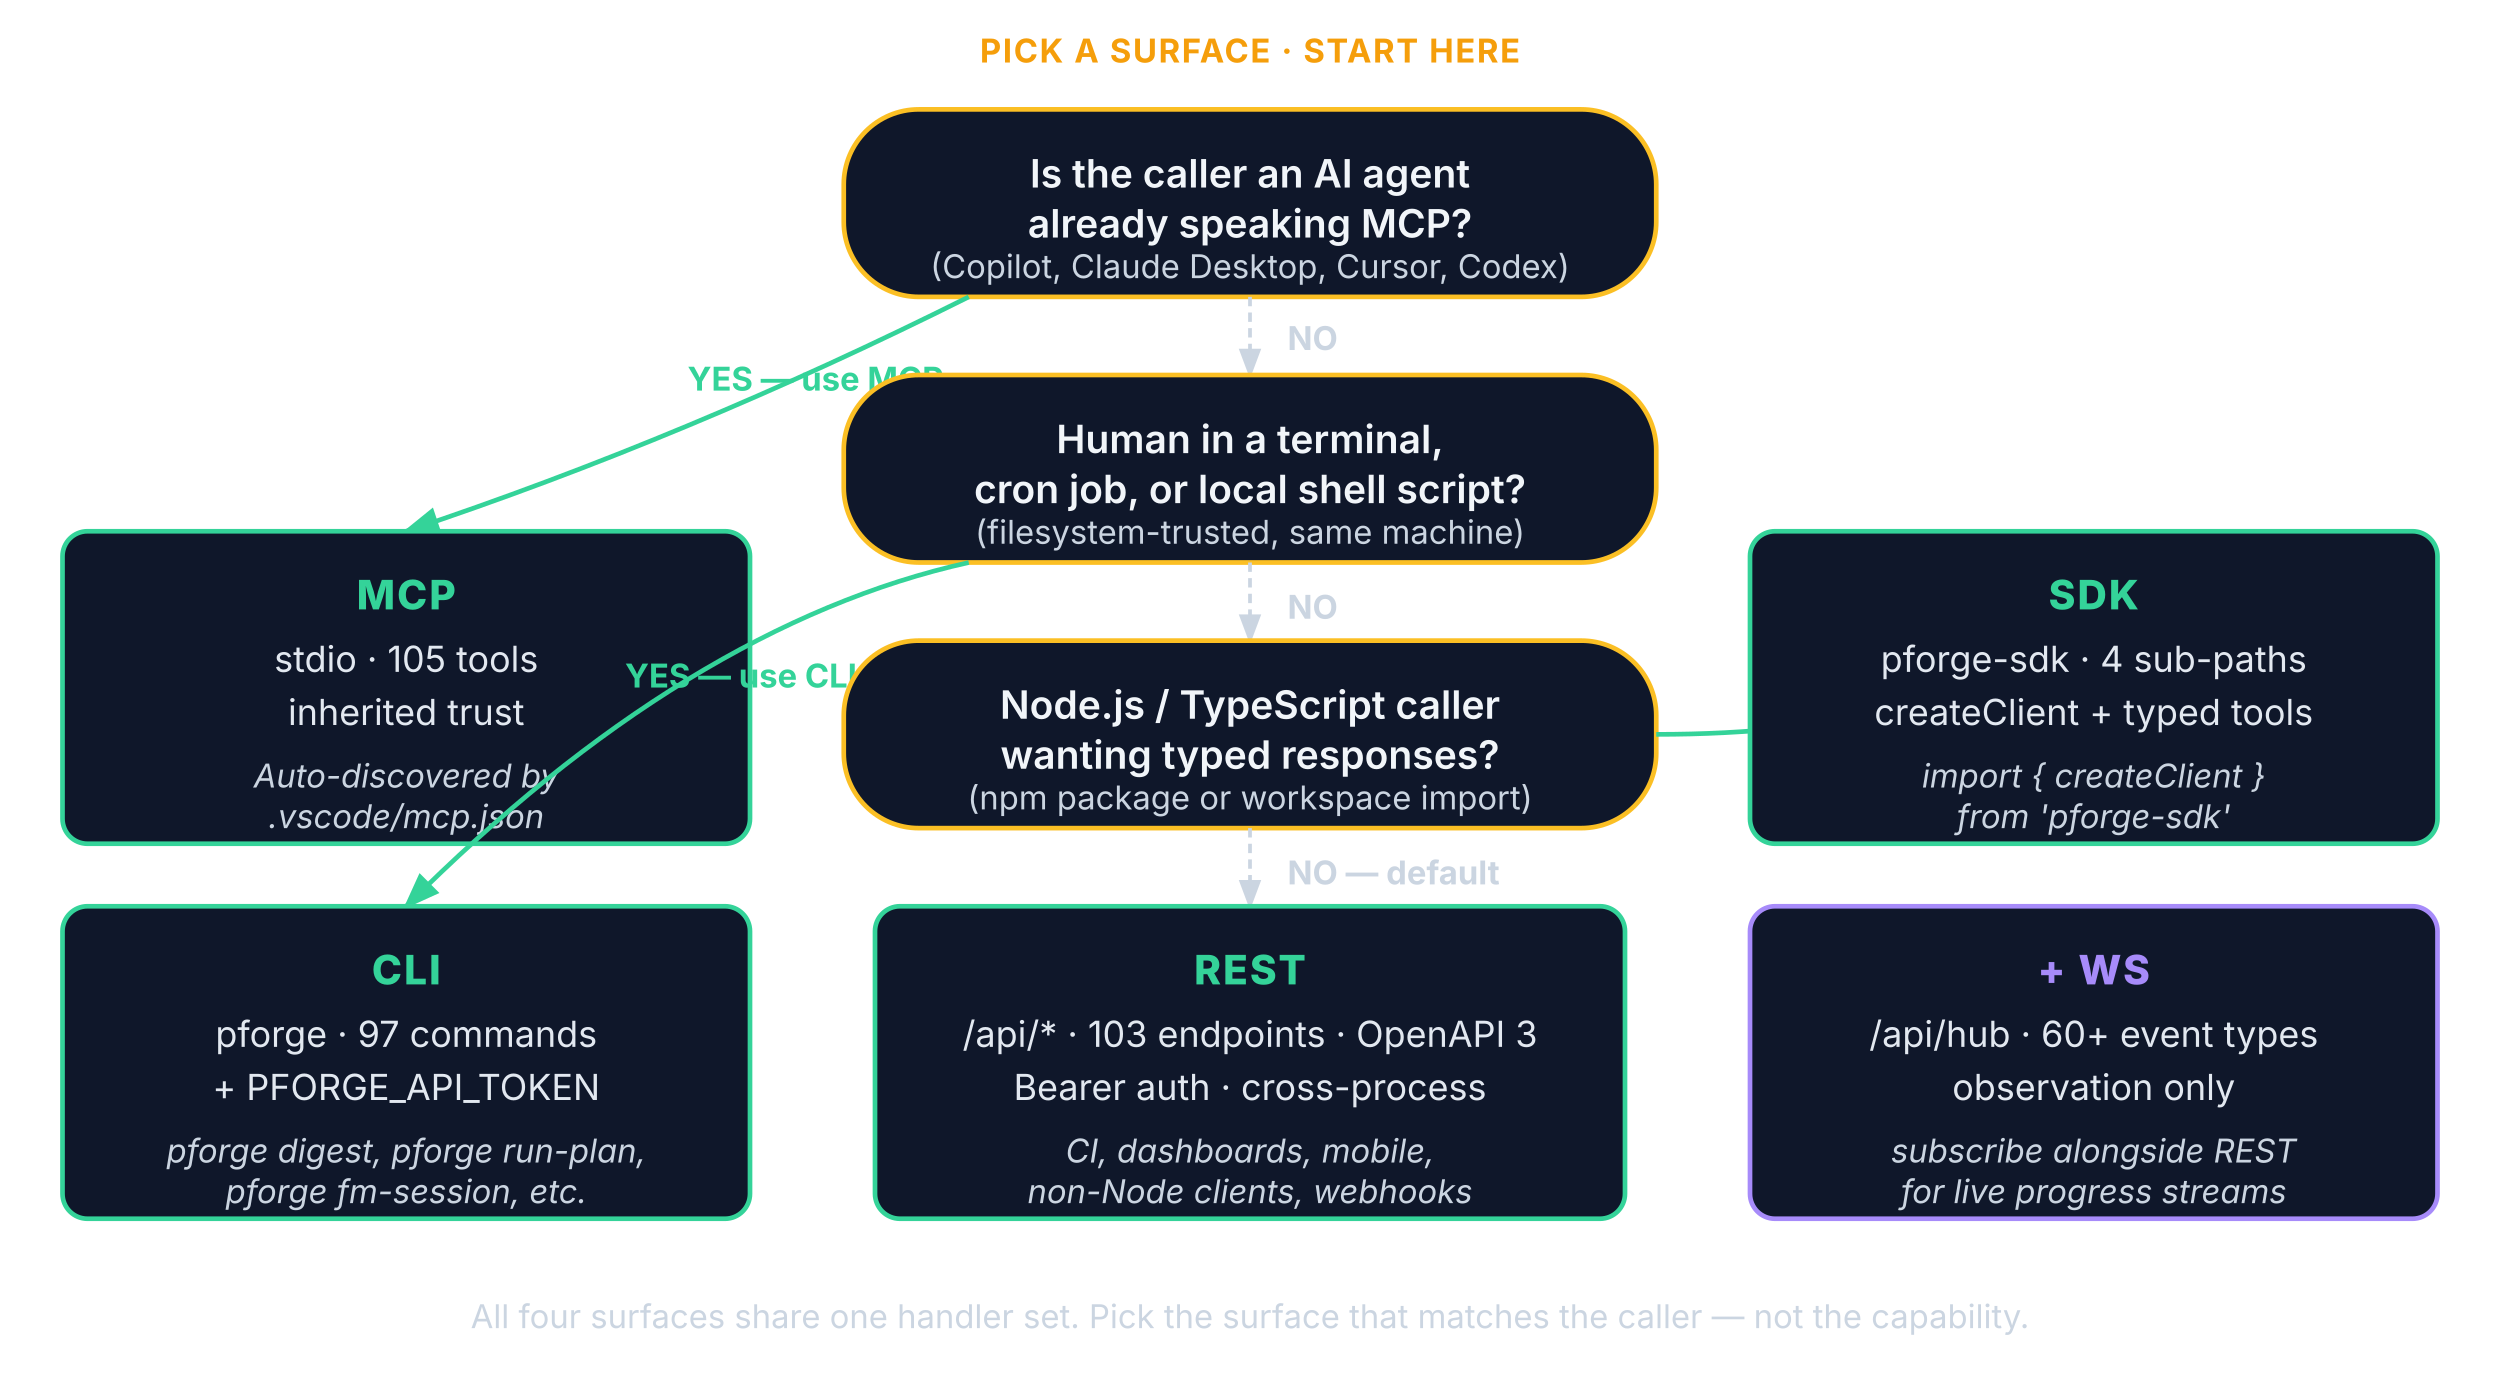
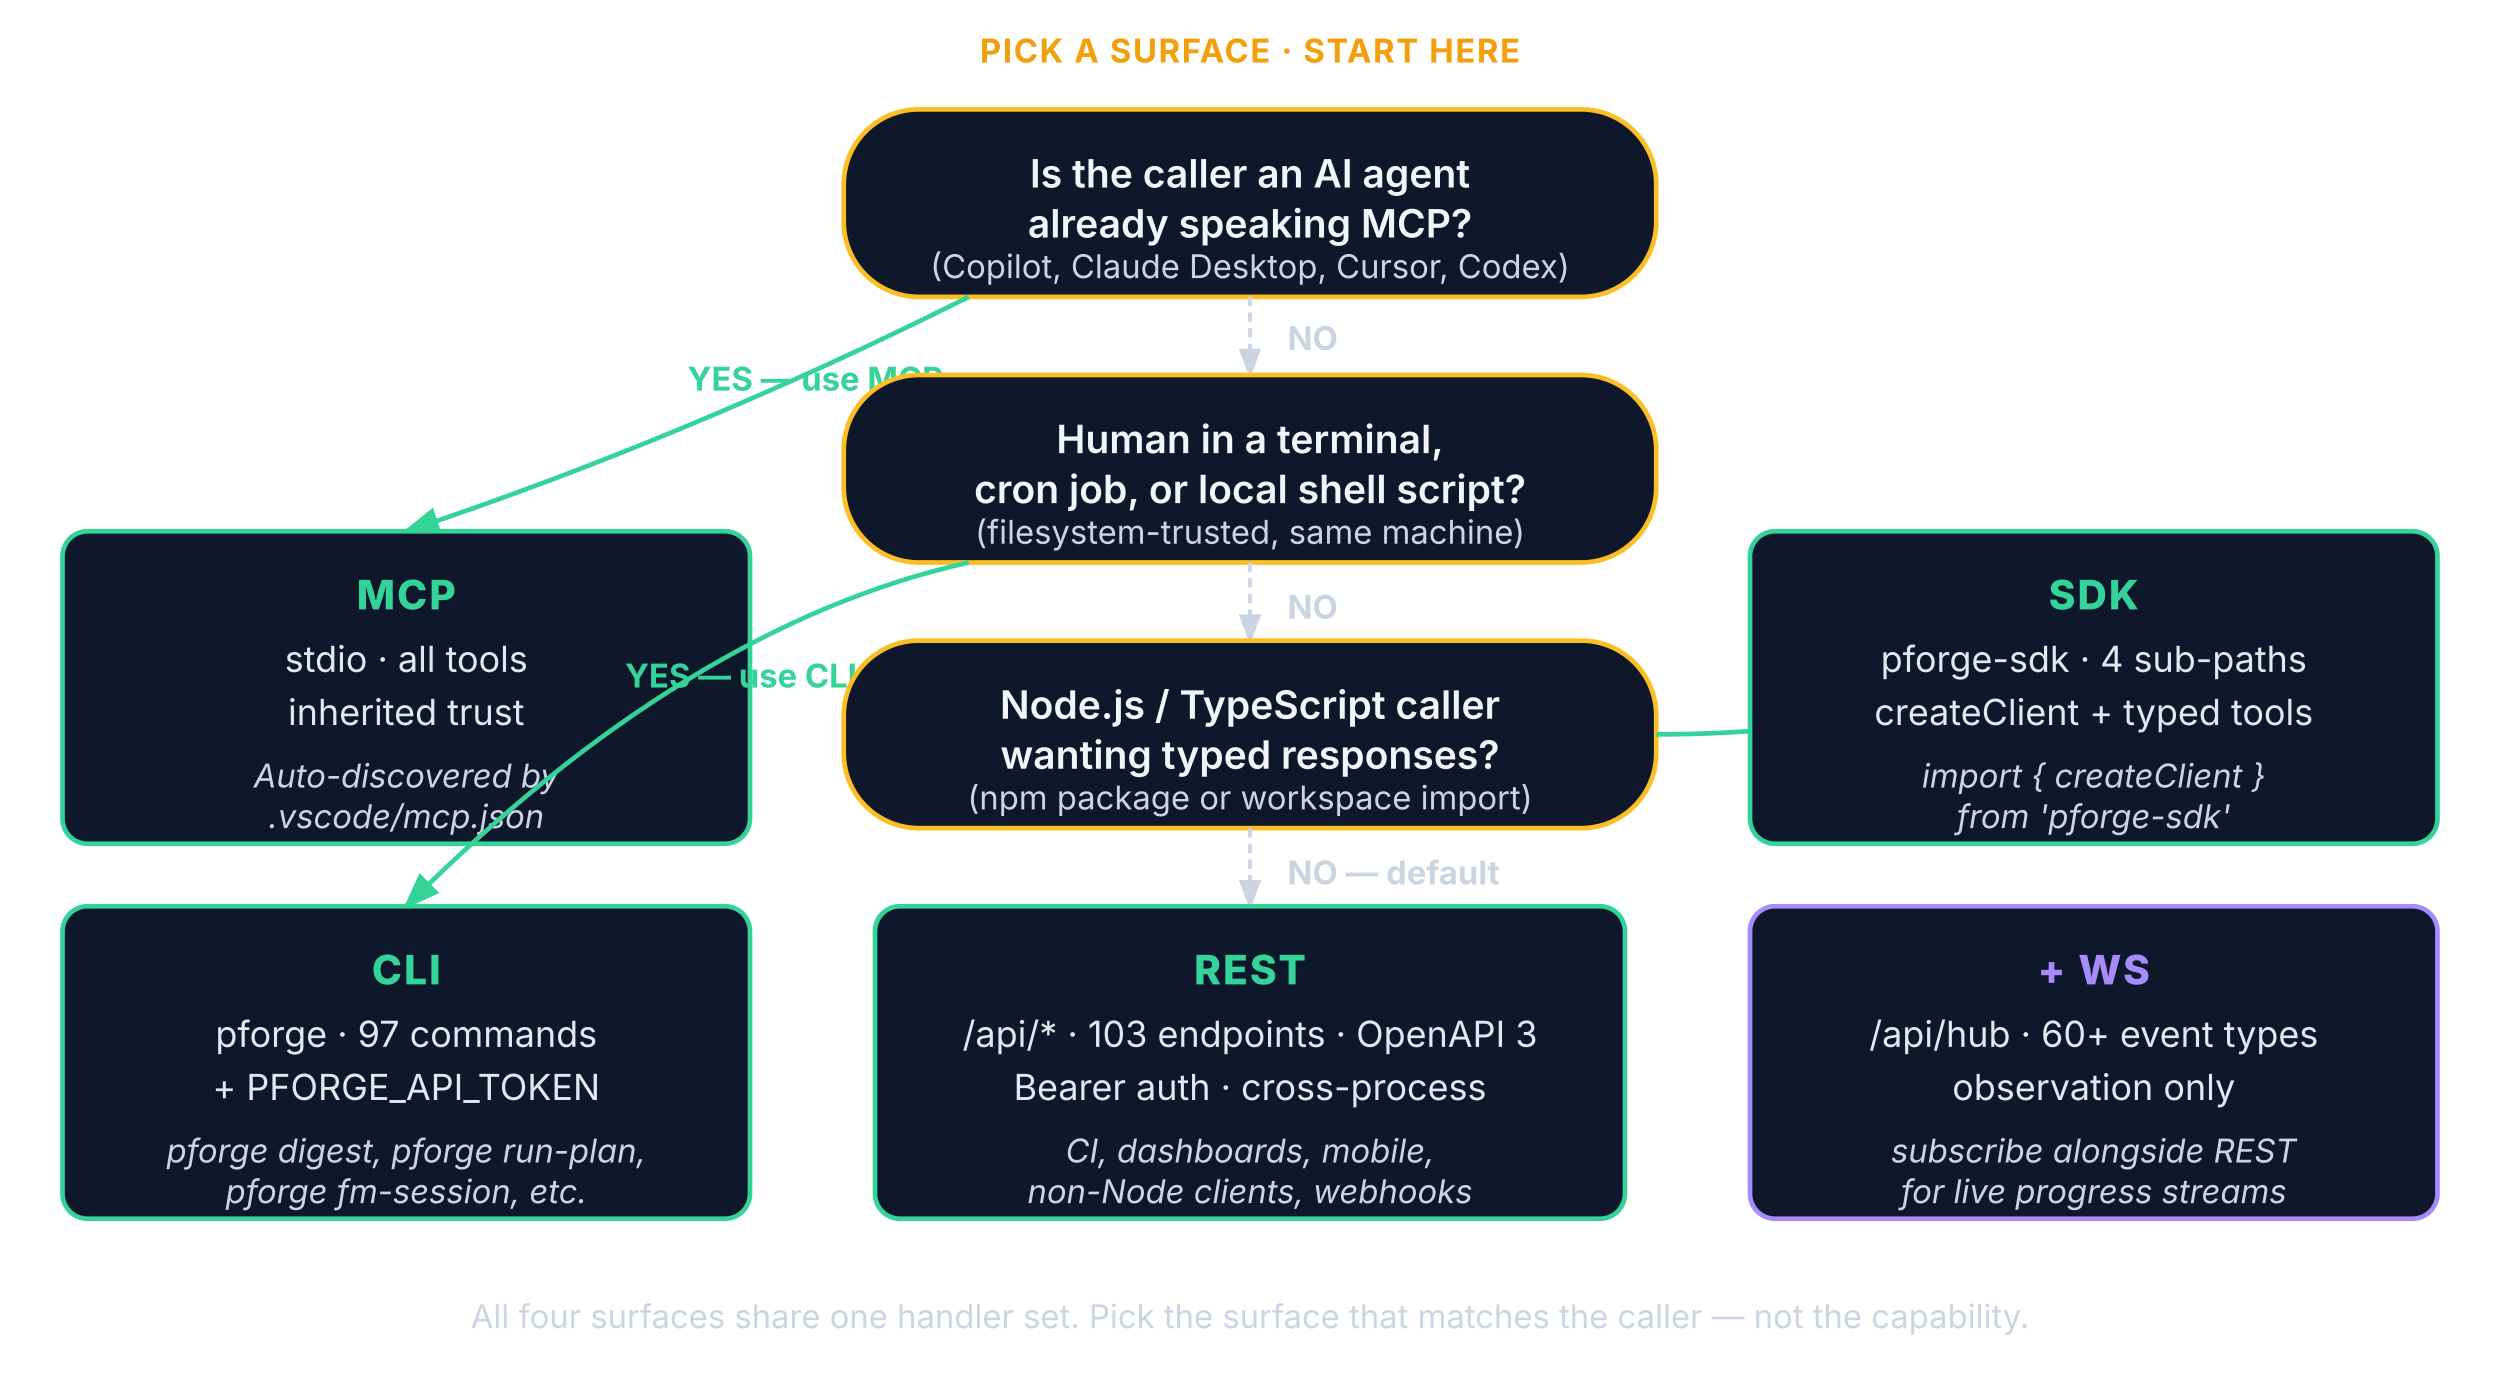
<svg xmlns="http://www.w3.org/2000/svg" viewBox="0 0 800 440" fill="none">
  <style>
    text { font-family: 'Inter', sans-serif; }
    .node { rx: 8; ry: 8; stroke-width: 1.5; }
    .arrow { stroke: #64748b; stroke-width: 1.5; fill: none; marker-end: url(#sdt-ah); }
    .arrow-yes { stroke: #34d399; stroke-width: 1.5; fill: none; marker-end: url(#sdt-ahy); }
    .arrow-no  { stroke: #cbd5e1; stroke-width: 1.2; fill: none; marker-end: url(#sdt-ahn); stroke-dasharray: 3 2; }
    .q { rx: 24; ry: 24; stroke-width: 1.5; }
    .label  { font-size: 11.5px; fill: #e2e8f0; }
    .label-em { font-size: 12.5px; fill: #f1f5f9; font-weight: 600; }
    .small  { font-size: 10.5px;  fill: #cbd5e1; }
    .phase  { font-size: 10.5px;  fill: #f59e0b; font-weight: 700; text-transform: uppercase; letter-spacing: 0.05em; }
    .lane   { font-size: 13px; font-weight: 800; text-transform: uppercase; letter-spacing: 0.05em; }
    .mono   { font-family: 'JetBrains Mono', monospace; font-size: 10.5px; fill: #e2e8f0; }
    .yes-lbl { font-size: 10.5px; fill: #34d399; font-weight: 700; }
    .no-lbl  { font-size: 10.5px; fill: #cbd5e1; font-weight: 700; }
  </style>
  <defs>
    <marker id="sdt-ah" markerWidth="8" markerHeight="6" refX="7" refY="3" orient="auto">
      <path d="M0,0 L8,3 L0,6" fill="#64748b" />
    </marker>
    <marker id="sdt-ahy" markerWidth="8" markerHeight="6" refX="7" refY="3" orient="auto">
      <path d="M0,0 L8,3 L0,6" fill="#34d399" />
    </marker>
    <marker id="sdt-ahn" markerWidth="8" markerHeight="6" refX="7" refY="3" orient="auto">
      <path d="M0,0 L8,3 L0,6" fill="#cbd5e1" />
    </marker>
  </defs>
  <text x="400" y="20" class="phase" text-anchor="middle">PICK A SURFACE · START HERE</text>
  <rect x="270" y="35" width="260" height="60" class="q" fill="#0f172a" stroke="#fbbf24" stroke-width="2" />
  <text x="400" y="60" class="label-em" text-anchor="middle">Is the caller an AI agent</text>
  <text x="400" y="76" class="label-em" text-anchor="middle">already speaking MCP?</text>
  <text x="400" y="89" class="small" text-anchor="middle">(Copilot, Claude Desktop, Cursor, Codex)</text>
  <path d="M310,95 Q220,140 130,170" class="arrow-yes" />
  <text x="220" y="125" class="yes-lbl">YES — use MCP</text>
  <rect x="20" y="170" width="220" height="100" class="node" fill="#0f172a" stroke="#34d399" stroke-width="2" />
  <text x="130" y="195" class="lane" text-anchor="middle" fill="#34d399">MCP</text>
-   <text x="130" y="215" class="label" text-anchor="middle">stdio · 105 tools</text>
+   <text x="130" y="215" class="label" text-anchor="middle">stdio · all tools</text>
  <text x="130" y="232" class="label" text-anchor="middle">inherited trust</text>
  <text x="130" y="252" class="small" text-anchor="middle" font-style="italic">Auto-discovered by</text>
  <text x="130" y="265" class="small" text-anchor="middle" font-style="italic">.vscode/mcp.json</text>
  <path d="M400,95 L400,120" class="arrow-no" />
  <text x="412" y="112" class="no-lbl">NO</text>
  <rect x="270" y="120" width="260" height="60" class="q" fill="#0f172a" stroke="#fbbf24" stroke-width="2" />
  <text x="400" y="145" class="label-em" text-anchor="middle">Human in a terminal,</text>
  <text x="400" y="161" class="label-em" text-anchor="middle">cron job, or local shell script?</text>
  <text x="400" y="174" class="small" text-anchor="middle">(filesystem-trusted, same machine)</text>
  <path d="M310,180 Q220,200 130,290" class="arrow-yes" />
  <text x="200" y="220" class="yes-lbl">YES — use CLI</text>
  <rect x="20" y="290" width="220" height="100" class="node" fill="#0f172a" stroke="#34d399" stroke-width="2" />
  <text x="130" y="315" class="lane" text-anchor="middle" fill="#34d399">CLI</text>
  <text x="130" y="335" class="label" text-anchor="middle">pforge · 97 commands</text>
  <text x="130" y="352" class="label" text-anchor="middle">+ PFORGE_API_TOKEN</text>
  <text x="130" y="372" class="small" text-anchor="middle" font-style="italic">pforge digest, pforge run-plan,</text>
  <text x="130" y="385" class="small" text-anchor="middle" font-style="italic">pforge fm-session, etc.</text>
  <path d="M400,180 L400,205" class="arrow-no" />
  <text x="412" y="198" class="no-lbl">NO</text>
  <rect x="270" y="205" width="260" height="60" class="q" fill="#0f172a" stroke="#fbbf24" stroke-width="2" />
  <text x="400" y="230" class="label-em" text-anchor="middle">Node.js / TypeScript caller</text>
  <text x="400" y="246" class="label-em" text-anchor="middle">wanting typed responses?</text>
  <text x="400" y="259" class="small" text-anchor="middle">(npm package or workspace import)</text>
  <path d="M530,235 Q620,235 670,200" class="arrow-yes" />
  <text x="615" y="225" class="yes-lbl">YES — use SDK</text>
  <rect x="560" y="170" width="220" height="100" class="node" fill="#0f172a" stroke="#34d399" stroke-width="2" />
  <text x="670" y="195" class="lane" text-anchor="middle" fill="#34d399">SDK</text>
  <text x="670" y="215" class="label" text-anchor="middle">pforge-sdk · 4 sub-paths</text>
  <text x="670" y="232" class="label" text-anchor="middle">createClient + typed tools</text>
  <text x="670" y="252" class="small" text-anchor="middle" font-style="italic">import { createClient }</text>
  <text x="670" y="265" class="small" text-anchor="middle" font-style="italic">from 'pforge-sdk'</text>
  <path d="M400,265 L400,290" class="arrow-no" />
  <text x="412" y="283" class="no-lbl">NO — default</text>
  <rect x="280" y="290" width="240" height="100" class="node" fill="#0f172a" stroke="#34d399" stroke-width="2" />
  <text x="400" y="315" class="lane" text-anchor="middle" fill="#34d399">REST</text>
  <text x="400" y="335" class="label" text-anchor="middle">/api/* · 103 endpoints · OpenAPI 3</text>
  <text x="400" y="352" class="label" text-anchor="middle">Bearer auth · cross-process</text>
  <text x="400" y="372" class="small" text-anchor="middle" font-style="italic">CI, dashboards, mobile,</text>
  <text x="400" y="385" class="small" text-anchor="middle" font-style="italic">non-Node clients, webhooks</text>
  <rect x="560" y="290" width="220" height="100" class="node" fill="#0f172a" stroke="#a78bfa" />
  <text x="670" y="315" class="lane" text-anchor="middle" fill="#a78bfa">+ WS</text>
  <text x="670" y="335" class="label" text-anchor="middle">/api/hub · 60+ event types</text>
  <text x="670" y="352" class="label" text-anchor="middle">observation only</text>
  <text x="670" y="372" class="small" text-anchor="middle" font-style="italic">subscribe alongside REST</text>
  <text x="670" y="385" class="small" text-anchor="middle" font-style="italic">for live progress streams</text>
  <text x="400" y="425" class="small" text-anchor="middle">All four surfaces share one handler set. Pick the surface that matches the caller — not the capability.</text>
</svg>
